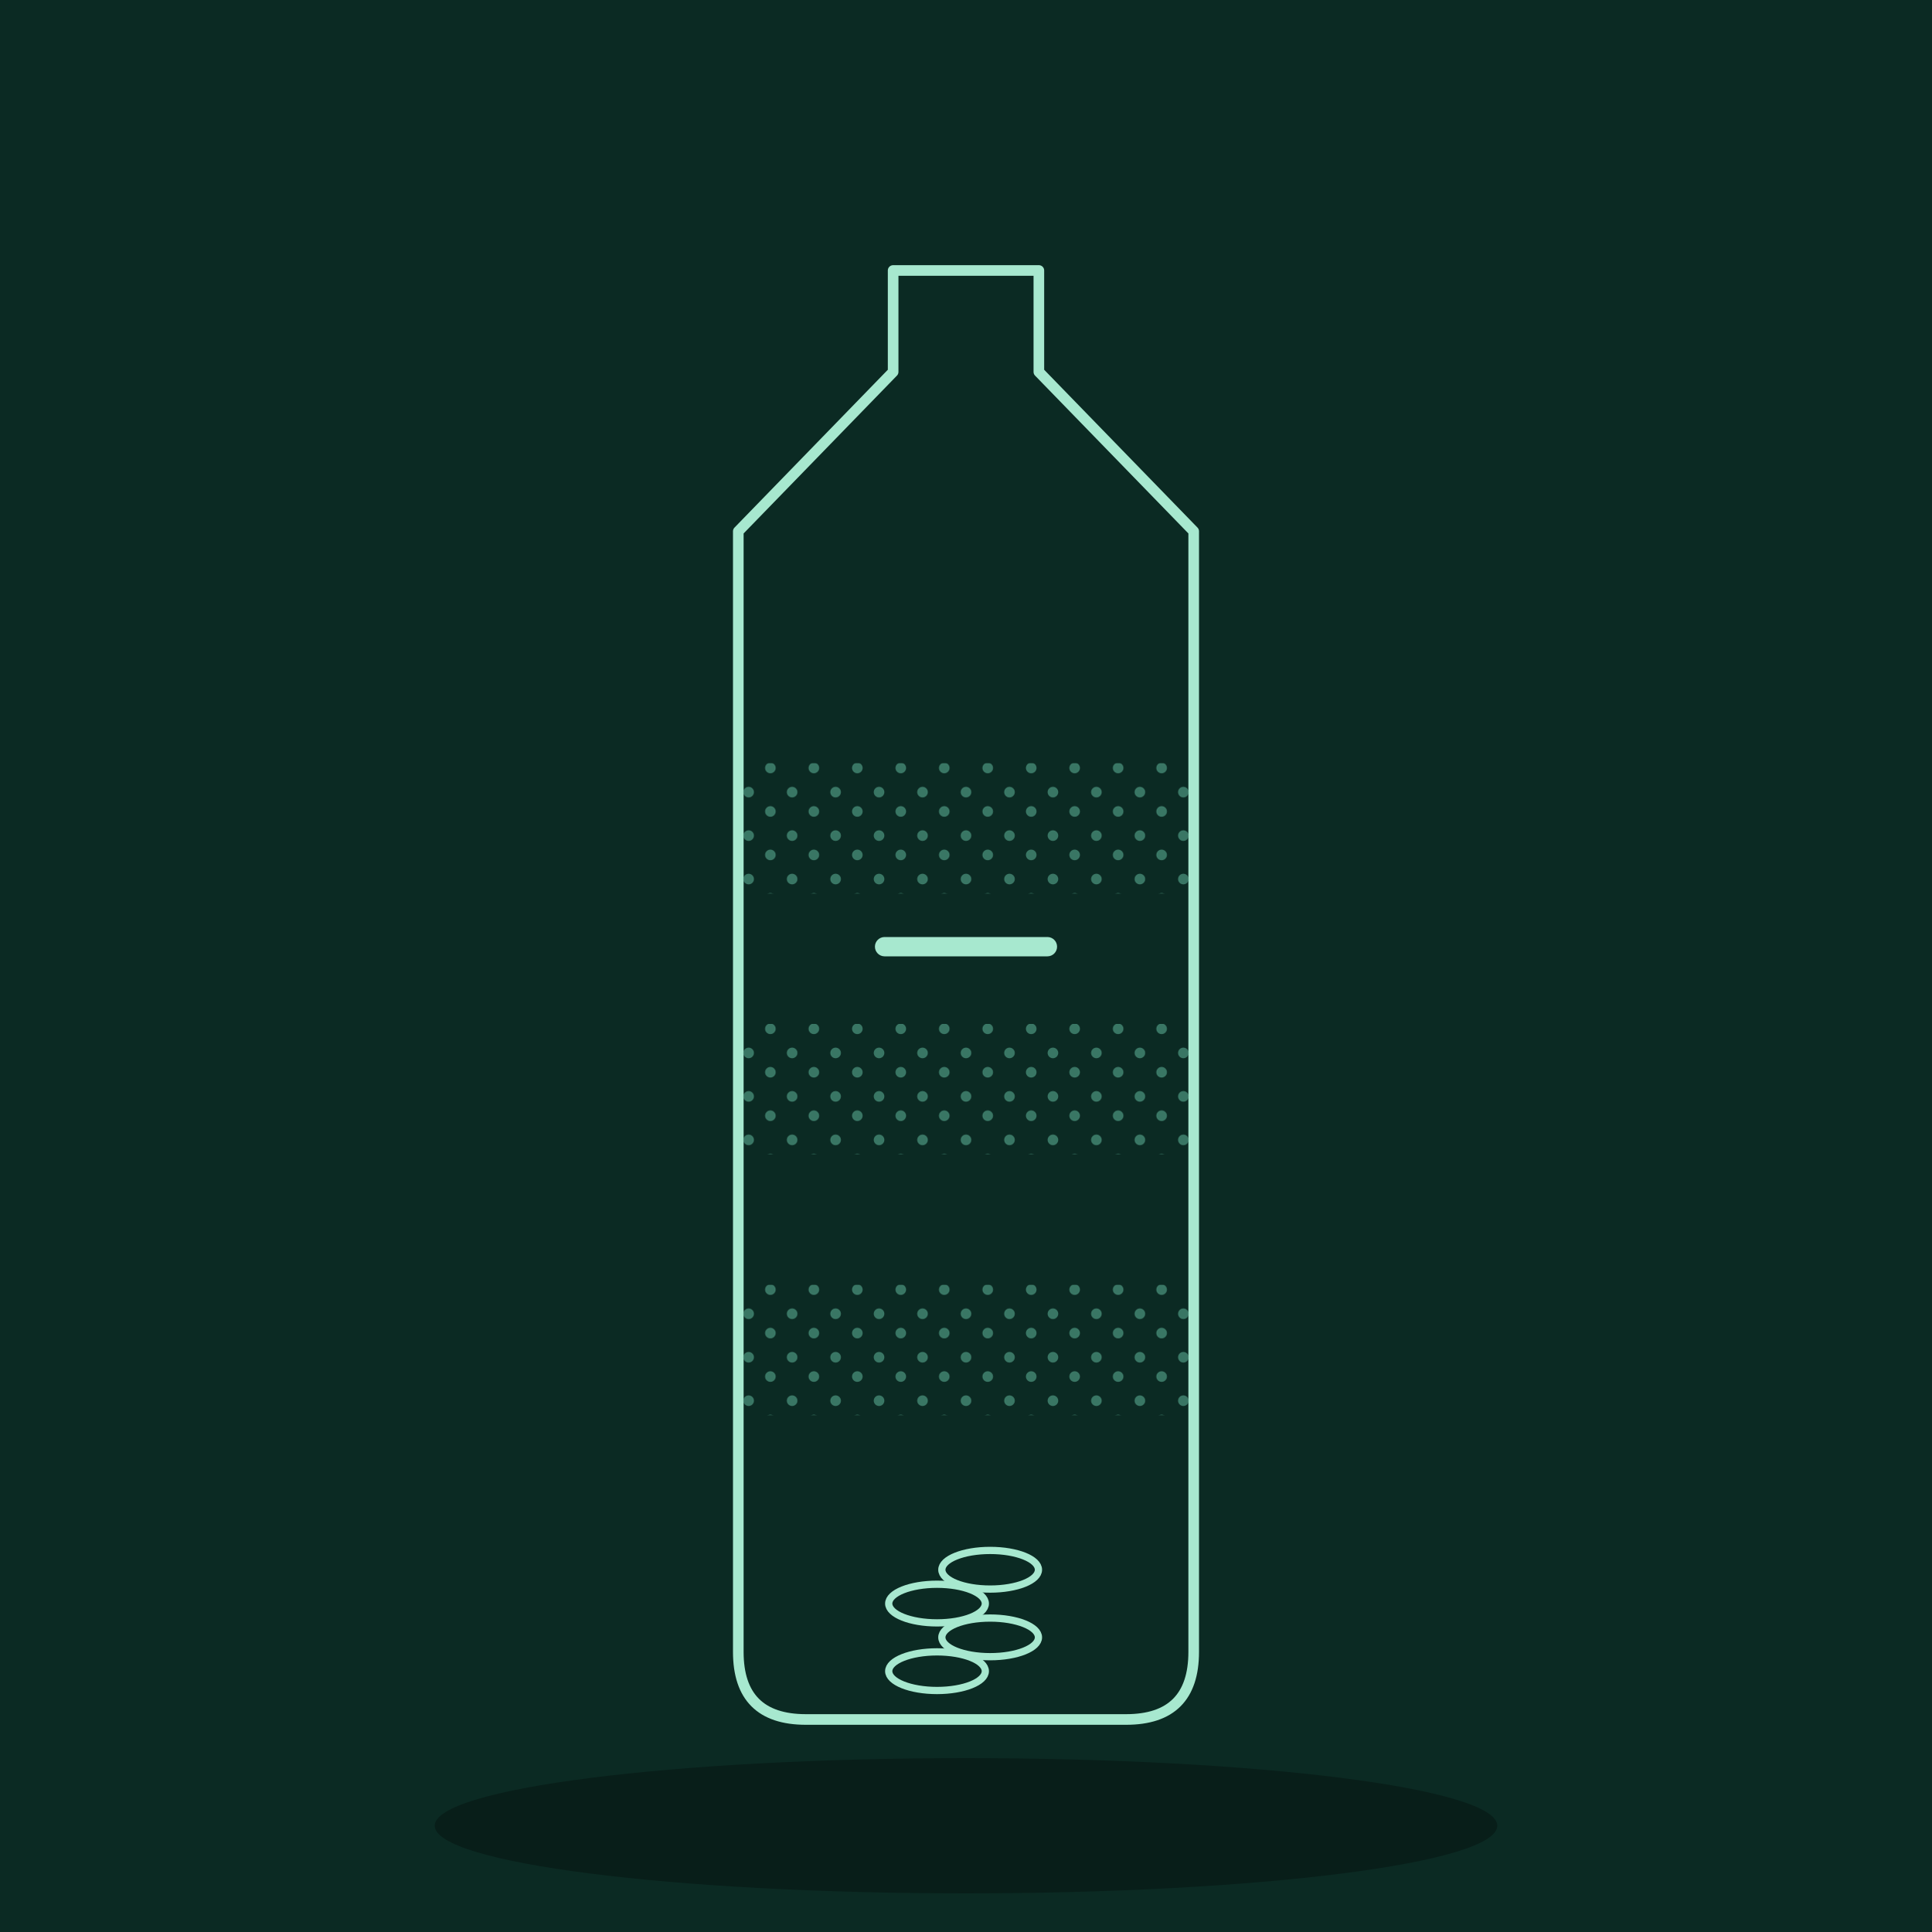
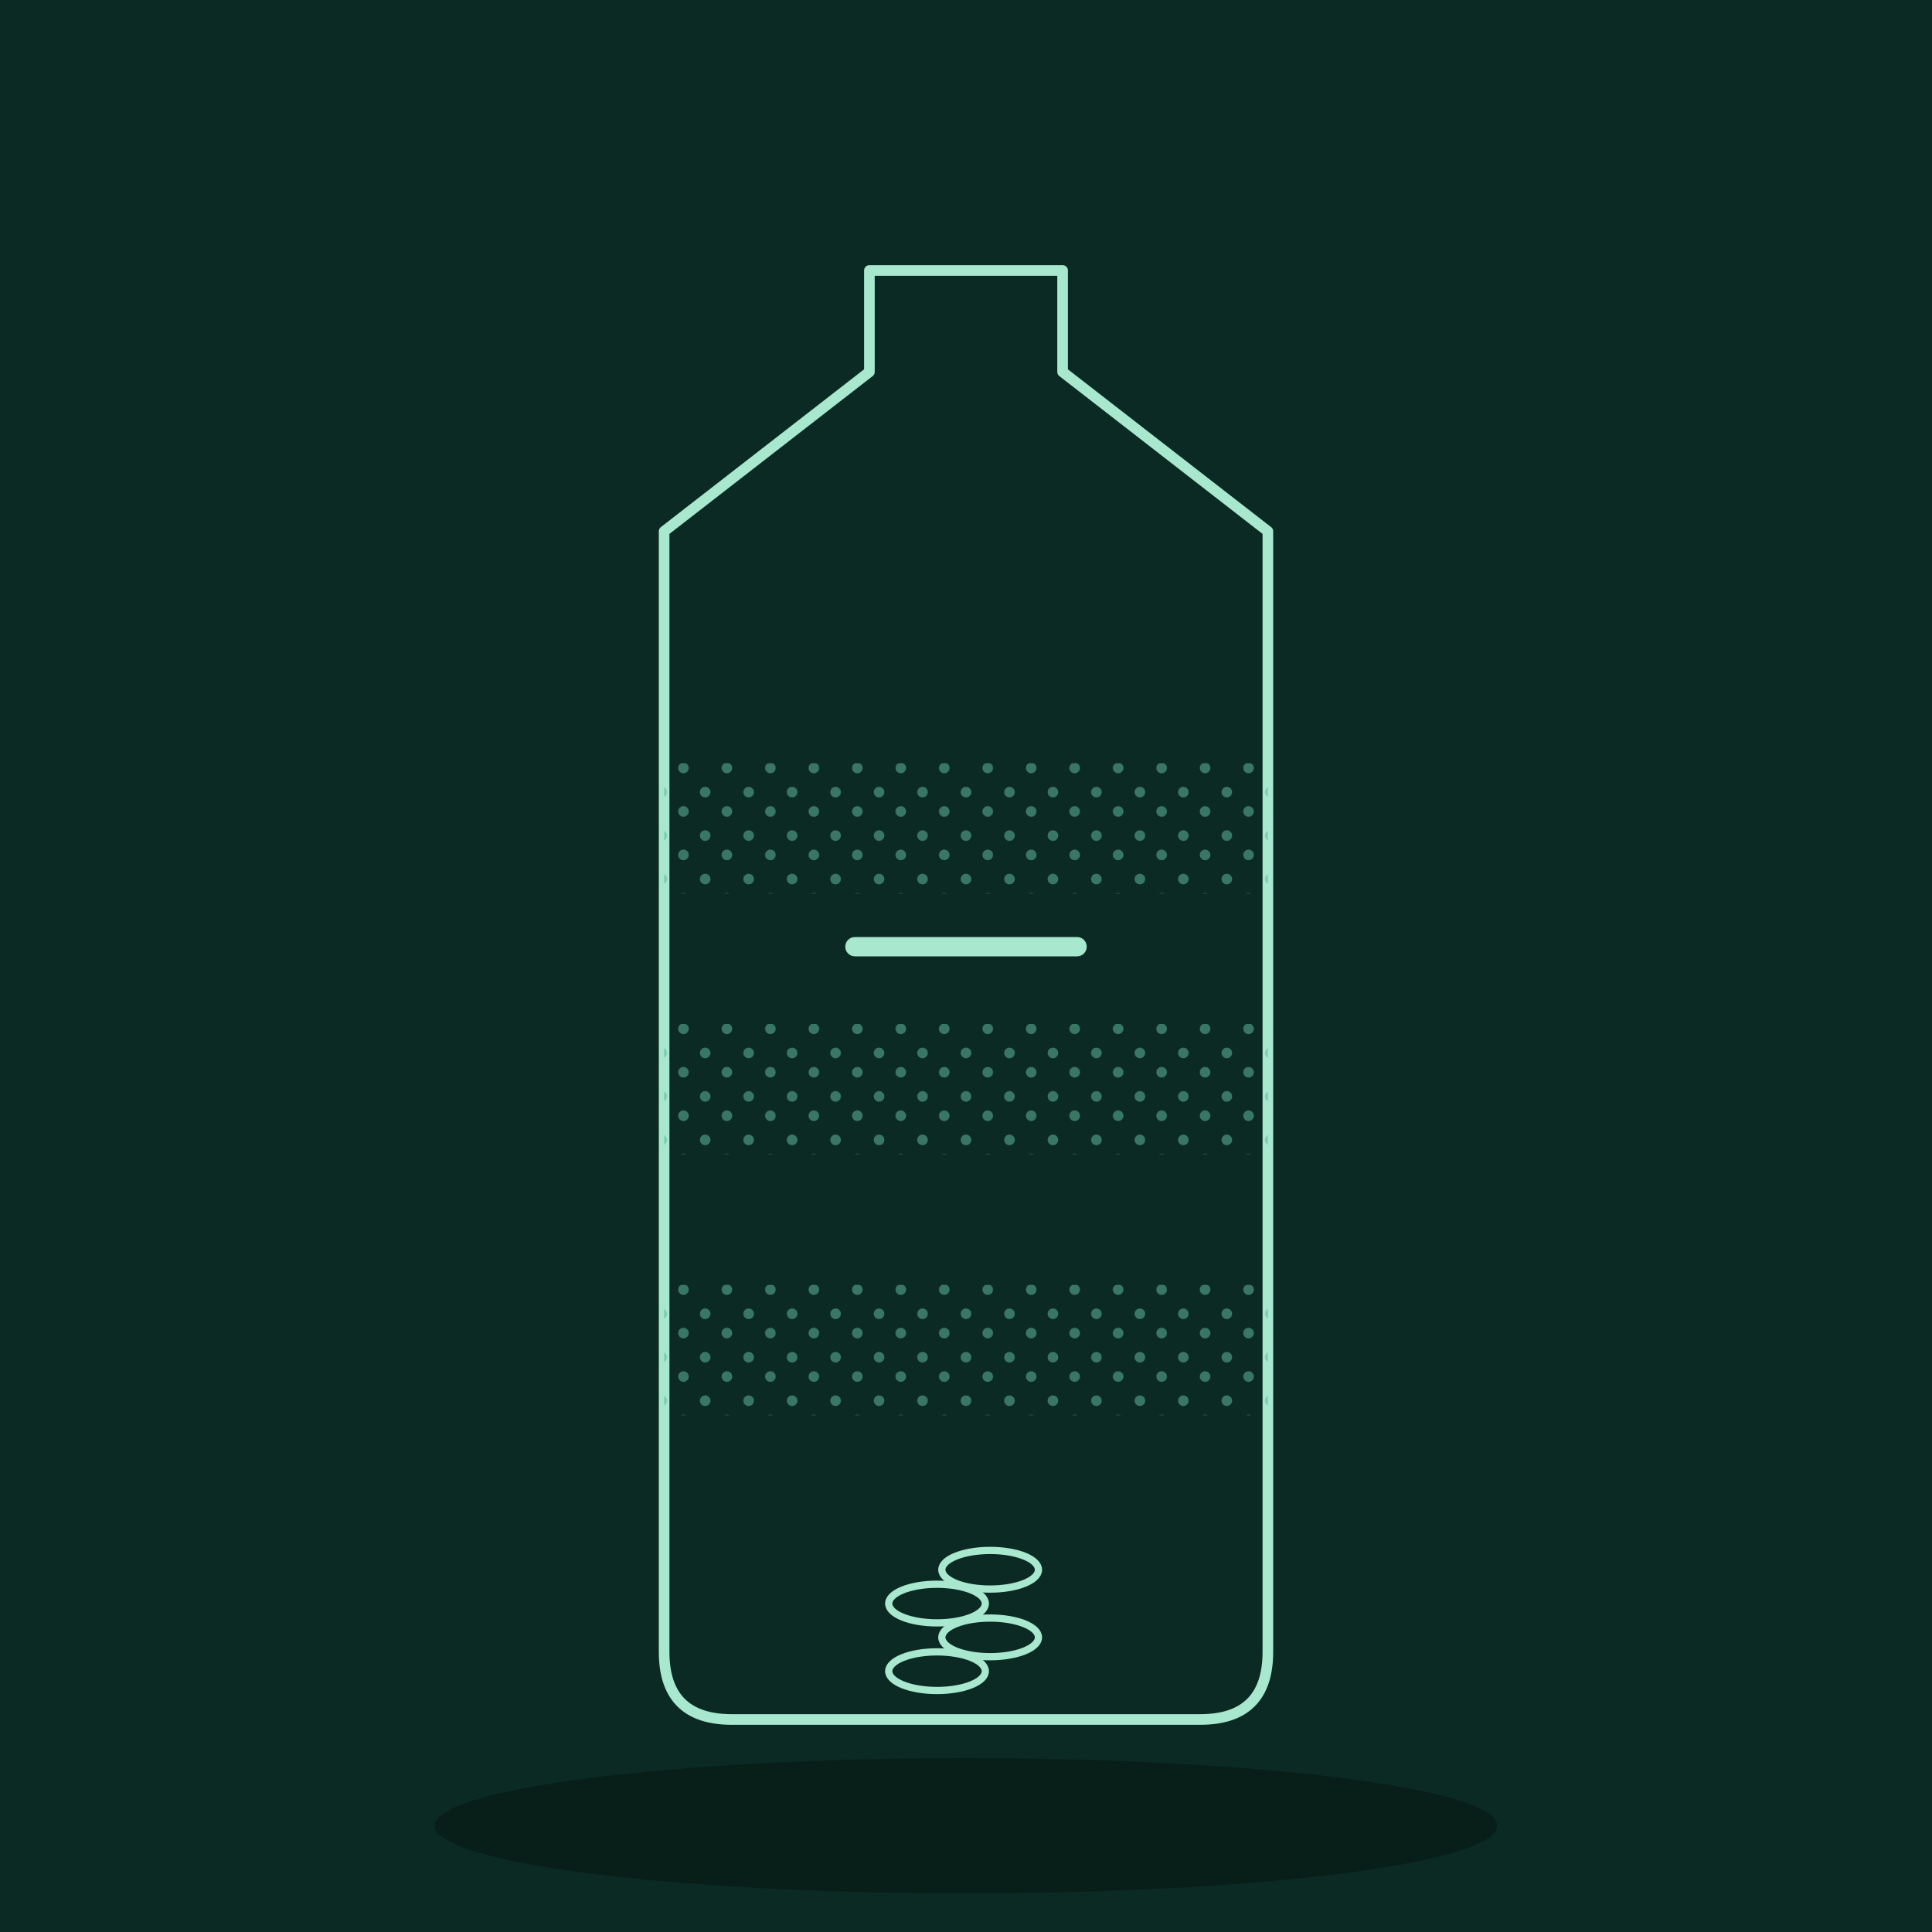
<svg xmlns="http://www.w3.org/2000/svg" viewBox="0 0 400 400" width="100%" role="img" aria-label="الشكل النهائي: حصّالة نقود">
  <defs>
    <pattern id="bsoil" width="9" height="9" patternUnits="userSpaceOnUse">
      <circle cx="2" cy="2" r="1.1" fill="#5fb499" />
      <circle cx="6.5" cy="6" r="1.1" fill="#5fb499" />
    </pattern>
    <pattern id="bwater" width="10" height="10" patternUnits="userSpaceOnUse" patternTransform="rotate(35)">
      <line x1="0" y1="0" x2="0" y2="10" stroke="#5fb499" stroke-width="1" />
    </pattern>
  </defs>
  <rect width="400" height="400" fill="#0b2a23" />
  <ellipse cx="200" cy="378" rx="110" ry="14" fill="rgba(0,0,0,0.28)" />
  <g stroke-linecap="round">
-     <path d="M184.914 56 h30.171 V77 L247.143 110 V342 q0 14 -14 14 H166.857 q-14 0 -14 -14 V110 L184.914 77 Z" fill="none" stroke="#a7e8cf" stroke-width="2.2" stroke-linejoin="round" />
+     <path d="M180 56 h40 V77 L262.5 110 V342 q0 14 -14 14 H151.5 q-14 0 -14 -14 V110 L180 77 Z" fill="none" stroke="#a7e8cf" stroke-width="2.2" stroke-linejoin="round" />
    <ellipse cx="194" cy="346" rx="10" ry="4" fill="none" stroke="#a7e8cf" stroke-width="1.5" />
    <ellipse cx="205" cy="339" rx="10" ry="4" fill="none" stroke="#a7e8cf" stroke-width="1.5" />
    <ellipse cx="194" cy="332" rx="10" ry="4" fill="none" stroke="#a7e8cf" stroke-width="1.5" />
    <ellipse cx="205" cy="325" rx="10" ry="4" fill="none" stroke="#a7e8cf" stroke-width="1.5" />
-     <rect x="181.143" y="194" width="37.714" height="4" rx="2" fill="#a7e8cf" />
-     <rect x="152.857" y="158" width="94.286" height="27" fill="url(#bsoil)" opacity="0.55" />
-     <rect x="152.857" y="212" width="94.286" height="27" fill="url(#bsoil)" opacity="0.55" />
-     <rect x="152.857" y="266" width="94.286" height="27" fill="url(#bsoil)" opacity="0.55" />
+     <rect x="175" y="194" width="50" height="4" rx="2" fill="#a7e8cf" />
+     <rect x="137.5" y="158" width="125" height="27" fill="url(#bsoil)" opacity="0.55" />
+     <rect x="137.5" y="212" width="125" height="27" fill="url(#bsoil)" opacity="0.55" />
+     <rect x="137.5" y="266" width="125" height="27" fill="url(#bsoil)" opacity="0.55" />
  </g>
</svg>
